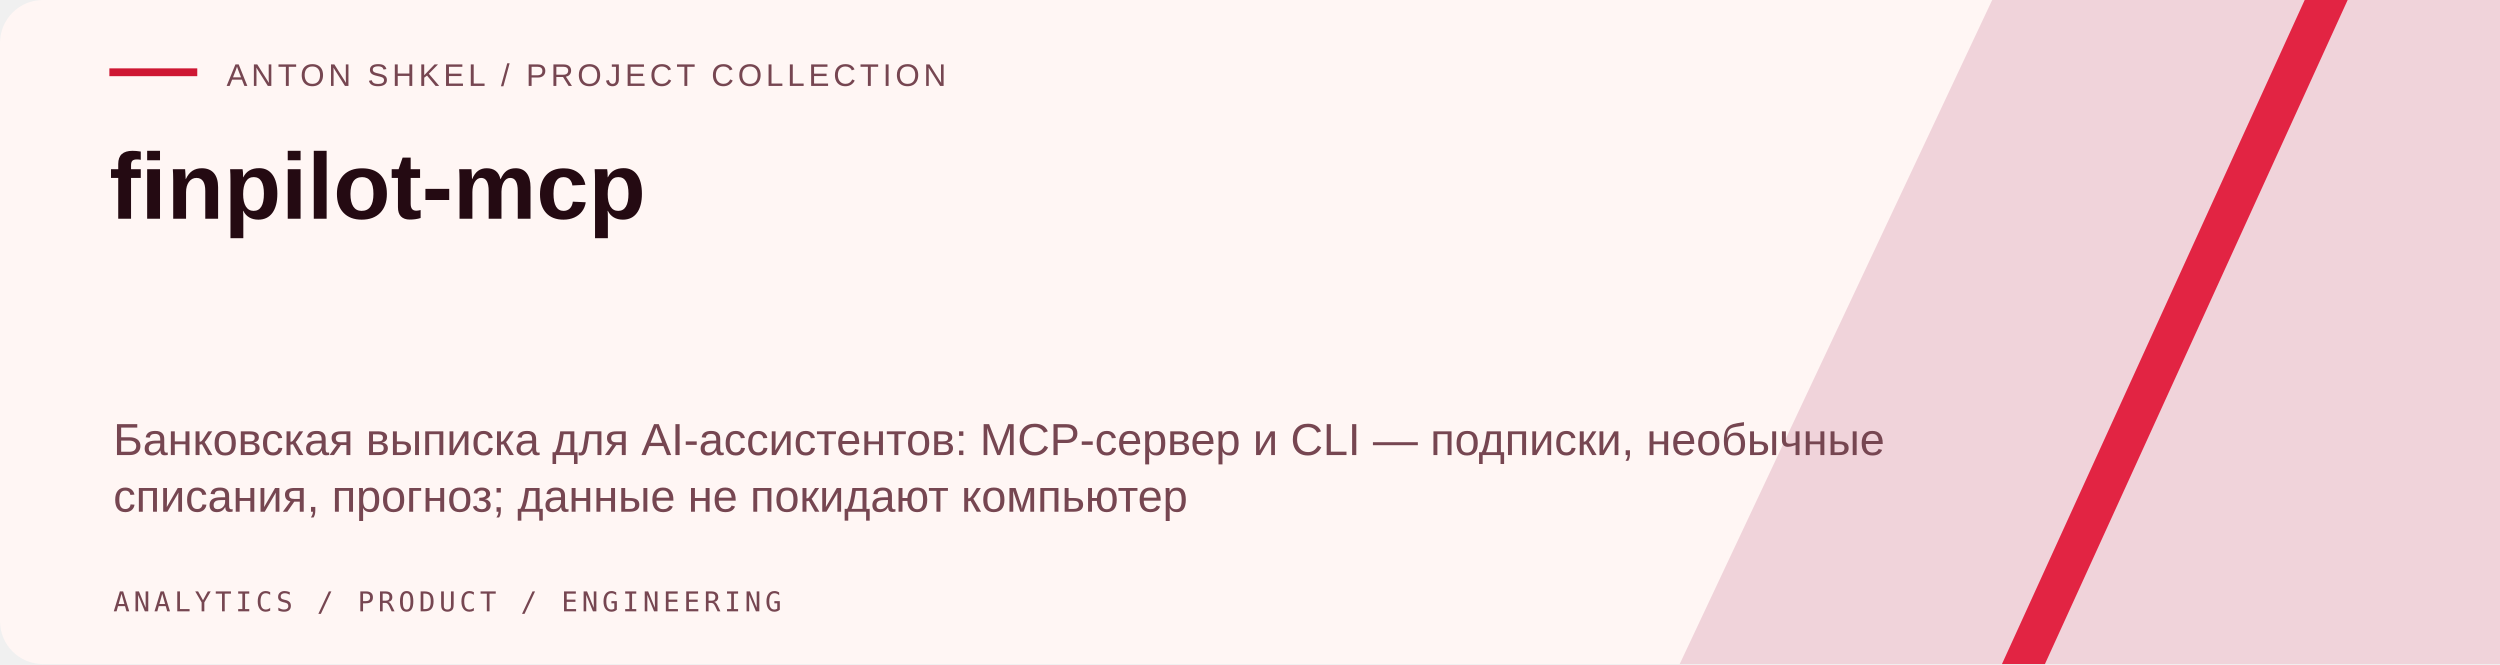
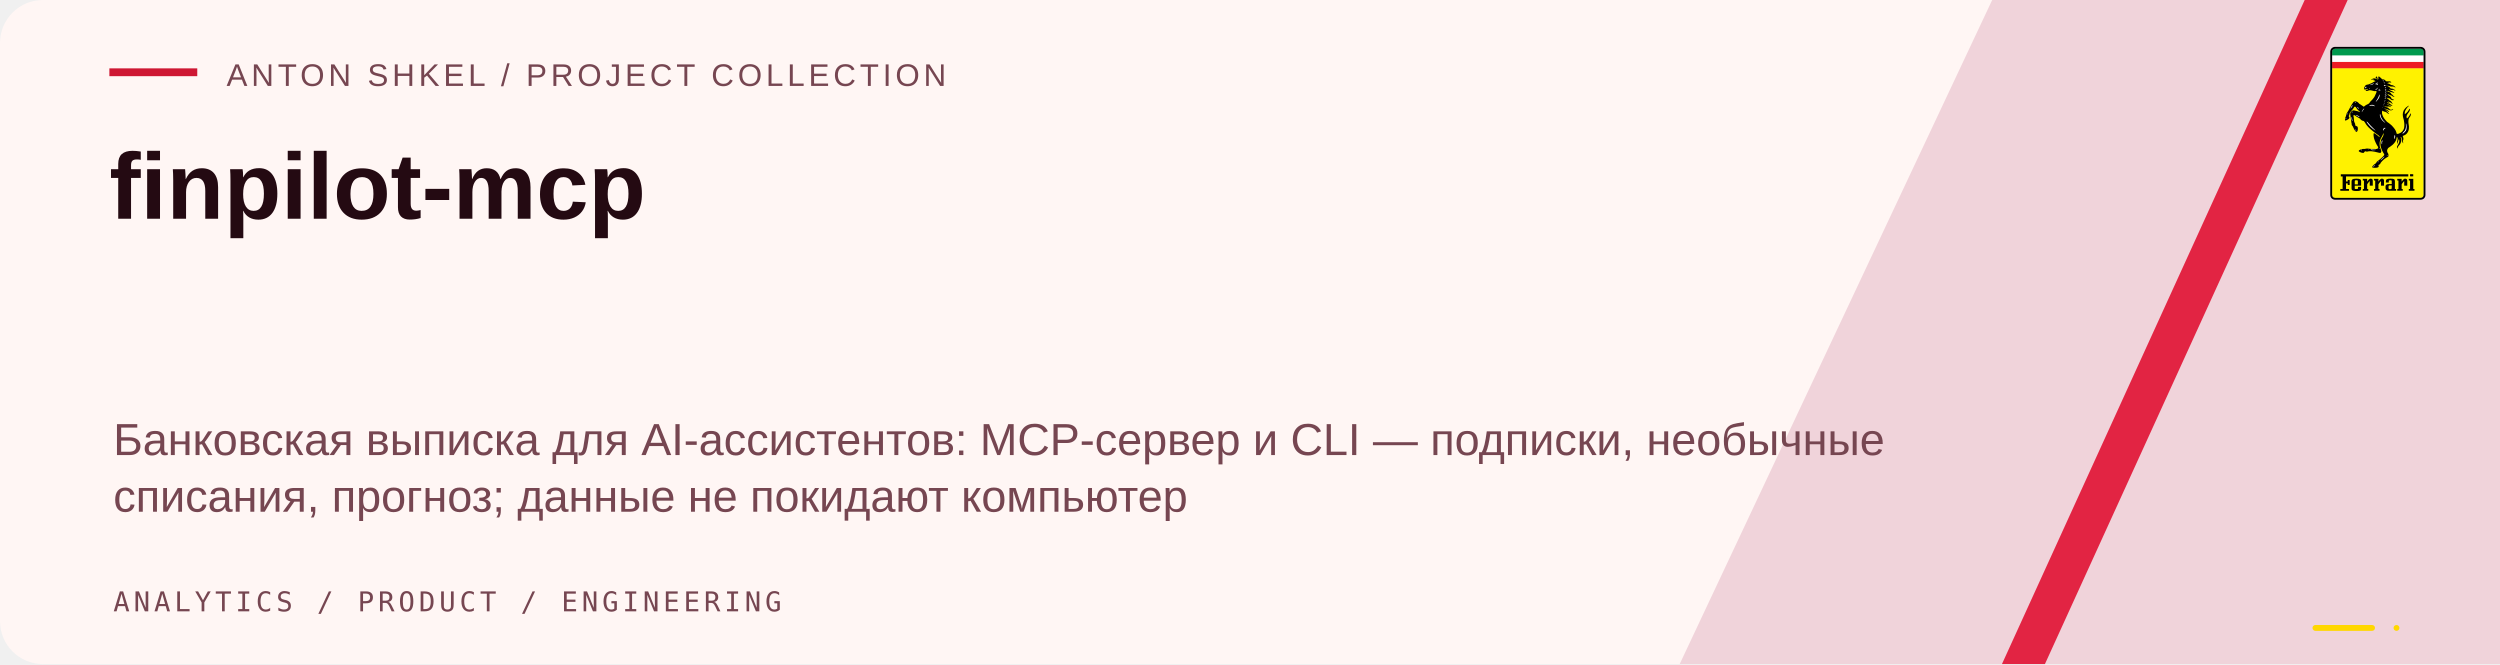
<svg xmlns="http://www.w3.org/2000/svg" width="1280" height="340" viewBox="0 0 1280 340" role="img" aria-label="finpilot-mcp">
  <rect width="1280" height="340" rx="22" fill="#fff6f4" />
  <path d="M1020 0h260v340H860z" fill="#f0d3da" />
  <path d="M1180 0h22l-155 340h-22z" fill="#e22443" />
  <rect x="56" y="35" width="45" height="4" fill="#ce1733" />
  <text x="116" y="44" fill="#764651" font-family="Segoe UI,Arial,sans-serif" font-size="16" letter-spacing="2">ANTON SHKEL / PROJECT COLLECTION</text>
  <g font-family="Segoe UI,Arial,sans-serif">
    <text x="56" y="112" font-size="48" font-weight="700" fill="#240a12">finpilot-mcp</text>
    <text x="58" y="233" font-size="23" fill="#764651">Банковская выписка для AI-ассистентов: MCP-сервер и CLI — подписки, необычные</text>
    <text x="58" y="262" font-size="23" fill="#764651">списания, прогноз; данные не покидают компьютер</text>
  </g>
  <text x="58" y="313" font-family="Consolas,monospace" fill="#764651" font-size="14" letter-spacing="2">ANALYTICS / PRODUCT / ENGINEERING</text>
+   <g id="tifoso-badge">
+     <g transform="translate(1193 24) scale(0.1424419)">
+       <path fill="none" clip-rule="evenodd" d="M0 574.034V0l349.46.369v573.665" />
+       <path d="M325.738 0c9.509 0 17.198 7.607 17.198 17.015V532.42c0 9.4-7.689 17.015-17.198 17.015H17.753c-9.5 0-17.191-7.614-17.191-17.015V17.015C.562 7.607 8.253 0 17.753 0h307.985" fill="#FFF" />
+       <path d="M7.246 76.404h329.229V531.39c0 3.784-.646 6.123-3.198 8.661-2.77 2.753-5.2 3-9.586 3l-306.615.03c-2.416 0-4.269-.77-6.269-2.461-2.477-2.123-3.561-4.769-3.561-7.569V76.404" fill="#FFF200" />
+       <path fill="#ED1C24" d="M7.246 53.513h329.229v23.375H7.246z" />
+       <path fill="#FFF" d="M7.246 30.091h329.229v23.376H7.246z" />
+       <path d="M16.553 6.315h310.4c4.971 0 9.555 4.792 9.555 9.469v14.922H7.246l.03-13.123v-1.092c0-5.291 4.077-9.653 9.277-10.176" fill="#009A4E" />
+       <path d="M325.738 0c9.509 0 17.198 7.607 17.198 17.015V532.42c0 9.4-7.689 17.015-17.198 17.015H17.753c-9.5 0-17.191-7.614-17.191-17.015V17.015C.562 7.607 8.253 0 17.753 0h307.985m0 6.792H17.753c-5.708 0-10.322 4.584-10.322 10.223V532.42c0 5.646 4.615 10.199 10.322 10.199h307.985c5.709 0 10.323-4.553 10.323-10.199V17.015c0-5.638-4.614-10.223-10.323-10.223z" />
+       <path d="M165.692 105.28s-.208 1.984-.661 3.146c-.446 1.076-1.608 1.8-1.531 2.522.077.708.831 1.562 2 2.153 1.146.6 1.607 1.062 2.784 1.362 1.092.27 2.477 1.069 2.869.154.393-.931-.199-2.062-.861-3.146-1.154-1.892-1.738-2.354-3.438-4.954-.362-.56-.646-1.161-1.162-1.237" />
+       <path d="M157.069 309.693c.115-.339 2.838 1.385 4.253 2.216 2.977 1.784 4.315 2.845 6.946 4.814 2.085 1.585 3.092 2.4 5.185 4.2 2.568 2.215 3.953 4.107 4.646 3.677 1-1.2-1.638-4.708-3.97-6.614-2.268-1.878-4.614-3.4-6.422-4.585-2.331-1.555-2.539-1.908-6.023-4.247-3.746-2.507-6.976-5.66-6.976-5.66l-3.639-2.861-5.699-4.808-6.338-5.838-4.784-5.331s-3.723-4.553-4.315-5.431c-.6-.869-2.354-3.685-3.799-6.068-1.293-2.139-3.8-5.461-4.031-5.746-1.354-1.639-4.446-.977-8.039-3.092-4.361-2.577-5.415-4.931-5.415-4.931s-.162-.345-.331-.53c-.162-.193-.492-.431-.492-.431l-2.285-1.592-1.308-.862s-.992-.823-2.238-1.354c-1.254-.554-4.046-2.177-4.046-2.177l-4.992-3.184s-1.954-1.569-2.6-2.092c-.661-.5-1.892-1.215-1.892-1.215s-.785-.393-1.023-.408c-.238-.016-1.276-.108-1.276-.108s-.962-.254-1.939.893c-.977 1.154-.738.538.854 7.03.63 2.553.569 11.561 1.246 14.306.861 3.523 3.338 8.077 3.592 8.615.247.531.423 2.5.423 2.5s-.107 1.593.062 2.601c.754 4.653 7.561 1.591 9.062 7.976 1.477 6.3-.885 12.584-.885 12.584s-1.462 3.124-3.531 3.615c-2.061.478-5.261-4.091-7.576-7.791-2.284-3.639-4.153-8.408-4.753-9.923-.6-1.516-.916-1.847-1.608-2.946-1.023-1.639-1.846-1.338-2.992-3.923-1.154-2.584-.131-3.623-.646-5.876-.3-1.246-.569-1.385-.961-3.17-.377-1.776-.885-7.43-.885-7.43l-.723-5.261s-.254-2.4-.584-3.908c-1.146-5.261-1.546-10.353-1.546-10.353l-.215-2.092-.077-2.161s-.069-1.039.185-2.108c.254-1.068.77-1.953.77-1.953s1.062-1.777 1.246-2.223c.177-.423 2.346-2.946 2.346-2.946s1.138-.946 2.992-2.077c1.862-1.131 3.531-1.054 3.531-1.054s.492-.046 3.785.362c3.292.407 10.061 2.207 11.769 2.646 1.684.455 3.7 1.162 5.007 1.892 3.761 2.046 4.9 1.178 1.908-1.168-2.016-1.577-2.584-2.285-4.208-3.761-1.37-1.262-2.446-2.101-3.469-3.262-1.023-1.185-3.938-5.484-3.938-5.484l-1.823-2.692s-.977-1.107-1.139-1.185a13.378 13.378 0 01-.646-.469s-1.207.061-2.454-.177c-1.261-.254-1.846 1.516-1.846 1.516s-2.708 5.053-5.461 8.146c-4.461 5.022-7.661 8.438-9.299 11.114-2.3 3.708-1.792 7.77-2.977 9.646-.692 1.1-1.069 1.262-1.446 2.223-1.154 2.916 3.038 4.515 2.077 7.745-1.531 5.124-13.53 10.192-15.123 9.346-1.654-.869-.3-7.799.254-10.038.569-2.253 2.253-5.576 2.408-5.745.146-.162.554-.947.676-1.608.131-.661.177-2.161.254-2.992.077-.839.423-2.161.423-2.161s.046-.285 1.107-2.584c1.069-2.315 4.977-7.7 7.777-12.838 1.846-3.354 2.615-5.384 4.461-8.746 1.7-3.084 4.615-7.792 4.615-7.792s1.23-2.4 1.807-3.292c.585-.916 1.815-2.646 2.969-4.354 1.162-1.7 1.446-2.977 2.961-4.377 1.254-1.169 2.108-1.792 3.746-2.315 2.438-.808 4.108-.376 6.6.316 2.584.707 4.361 1.892 6.054 3.292a24.232 24.232 0 012.938 2.977l.823 1.215.507.3 1.57 1.008 3.592 2.376s8.523 5.8 9 6.115c.454.3 1.984 1.554 2.284 1.654.316.092 2.585-2.37 7.039-5.438 5.153-3.577 6.976-3.308 8.685-4.238 1.684-.931 2.376-1.7 3.7-3.023 2-2 2.015-3.069 4.284-5.861 2.285-2.784 4.423-4.346 4.423-4.346s.315-.315 4.385-4.915c4.061-4.584 5.861-8.054 5.861-8.054l2.231-4.469s3.23-6.945 4.269-9.692c1.046-2.753 1.046-3.669 1.046-3.669s.153-.723-.631-2.123c-.808-1.393-1.639-.762-3.185-.446-2.961.631-4.761-.139-7.753-.661-2.738-.455-4.169-1.277-6.915-1.731-2.784-.469-4.407-.93-7.2-.661-.423.046-1.276.223-1.685.361-1.577.523-2.015.646-3.184 1.323-1.354.631-2.246.831-3.746.869-1.039.031-1.669.062-2.63-.315-.662-.254-1.039-.446-1.562-.915a3.658 3.658 0 01-.723-.839c-.03-.292-.123-.277.162-.753.277-.485.623-.57.623-.57l1.277-.315s1.8-.469 1.969-.516c.162-.046 1.877-.6 2.63-.838.762-.238 1.593-.677 1.593-.677s.461-.738.284-1.161c-.223-.478-1.246-.523-1.246-.523s-1.431.523-1.592.569c-.154.031-2.439.753-2.439.753s-1.792.393-3.184.723c-1.4.315-3.4.477-3.4.477l-.6-.162s-.677-.454-.784-.93c-.1-.423-.162-.739-.239-1.223-.3-1.77-.661-2.839-.238-4.584.162-.731.331-1.139.646-1.815.269-.562.446-.885.792-1.416l1.101-1.8 2.077-3.069c.715-.723 1.185-1.084 2.084-1.592 1.323-.738 2.092-.946 3.746-1.131 1.623-.177 1.846-.161 4.146-.677 2.315-.523 3.954-1.438 3.954-1.438s5.531-2.031 8.899-3.685c3.53-1.73 5.069-3.577 8.723-5.007 1.546-.6 2.446-.885 4.038-1.292.2-.131.3-.254.362-.493.154-.577-.738-.846-1.354-.785-.554.046-1.815.631-2.1 0-.216-.484 1.153-.769 1.153-.769s.646-.3.662-.661c.016-.554-.93-.193-1.354-.239-2.146-.239-2.315-.631-3.8-.992-1.746-.438-2.691-.977-4.507-1.054-1.6-.062-3.1.277-4.107.515-.992.254-1.023-.723-.631-.915 2.808-1.308 2.869-1.416 4.854-1.508 1.084-.046 2.6.185 2.769.269.162.092 2.331-.015 2.885-.584.569-.554-1.777-.523-2.885-.962-1.022-.407-2.584-.522-2.553-1.2.054-.677.808-.3 1.346-.438.676-.162 1.069-.146 1.761-.238 1.247-.169 1.354-.285 3.2-.438 1.823-.177 4.454.6 4.454.6s2.761 1.224 4.115 1.87c1.354.63 2.992.961 2.992.961s1.922.269 3.385-.646c1.484-.908.646-1.508.13-2.346-.508-.785-1.153-1.923-.208-4.077.839-1.877 1.277-4.069 1.516-4.269.301-.238 1.462 1.446 2.215 2.139 2.7 2.523 6.27 3.769 9.639 9.045.262.423 1.508-.254 5.415.346s7.323 4.784 8.185 5.785c.893 1.007 2.046.953 2.046.953l1.877.254 6.814.115s3.093-.554 4.877.124c1.246.469 5.4 3.246 3.508 4.299-1.323.739-2.569-.884-3.769-.961-1.416-.092-2.031.177-3.293.492-2.646.662-8.322 2.377-6.261 3.069.153.061.446.107.446.107l1.015.177s2.493.569 4 1.161c2.276.9 3.354 1.893 5.446 3.123 1.199.692 1.723 1.385 3.03 1.777 1.2.347 1.969 0 3.2.208 1.615.285 2.522.616 4 1.323 2.199 1.054 2.999 2.331 4.969 3.746.984.715 1.814.823 2.553 1.785.17.215.309.331.386.584.262.877-1.447.361-2.354.216-1-.169-1.415-.662-2.338-1.085-1.369-.646-2.016-1.354-3.508-1.623-1.077-.208-1.723-.046-2.83.015-1.077.046-1.646.208-2.724.223-1.83.031-2.861-.13-4.661-.508-2.016-.422-3.016-1.207-5.015-1.623-2.262-.469-6.261-2.407-5.877-.469.2.931 2.323 1.715 2.323 1.715s1.461.785 2.846 1.4c1.385.6 2.153 1.516 2.153 1.516l.954.708s.984 1.354 2.277 2.884c1.261 1.508 3.507 1.461 3.507 1.461s1.354 0 4.276.6c2.908.6 5.908 2.399 5.908 2.399s2.261 1.554 3.584 3.116c1.308 1.562.554 2.346.385 2.507-.153.169-.093.092-.277.169-.153.077-1.784-1.969-1.784-1.969l-1.169-.992s-1.139-.8-2.615-1.277c-1.477-.469-1.97-.154-1.97-.154s-3.138.877-5.876.8c-2.708-.077-4.123-1.162-4.123-1.162l-1.723-1.154s-2.585-2.423-2.678-1.276c-.062.777 1.139 1.638 1.139 1.638s.831.838 1.385 1.37c1.046 1.03 1.478 1.546 2.677 2.614 1.2 1.078 1.938 1.078 1.938 1.078s.646.153.892.2c.247.046.678.162.678.162s.4.154 2.276.916c1.861.753 3.877 2.392 3.877 2.392s.185.154.462.208c.276.031.83.308.984.354.169.038.646.038 1.723.192 1.093.162.677.854.677.854l-.185.261-.893.6s-1.153.331-1.938.369c-.8.046-1.938-.399-1.938-.399l-2.416-.908s-2.445-.646-2.969-.731c-.523-.077-2.707-.515-3.076-.592-.354-.084-1.446-.477-1.738-.646-.293-.161-.831-.269-2.154-.915-1.308-.646-1.831-1.392-3.461-1.908-1.646-.523-2.646-.63-3.877.224-2.123 1.461 3.199 1.7 5.846 3.022 3.908 1.923 6.107 3.338 7.03 5.416.938 2.084 1.877 2.838 1.877 2.838s2.754 1.385 3.984 2.838c.677.784.77 1.431 1.446 2.215 1.507 1.769 4.431 1.669 5.016 3.169.554 1.399-2.37.769-3.893.63-2.738-.269-3.4-2.777-5.954-3.784-1.445-.577-2.368-.577-3.846-1.084-2.692-.885-3.953-2.046-6.646-2.884-1.631-.5-4.585-2.646-4.215-.993.061.4.307.708.414.947.139.238.816 1.115.816 1.115s.907 1.2 1.322 1.516c.385.331 2.123 1.638 4.615 2.992 2.462 1.354 4.615 3.954 4.615 3.954s.739 1.062 1.093 1.801c.369.831.107 1.084.692 2.238.538 1.146.8 1.369 1.538 2.077 1.815 1.746 3.723 1.399 6.03 2.346.631.269.677.361 1.354 1.084.677.715-.124 1.022-.124 1.022s-2.568.662-4.23.523c-2.153-.169-3.123-.831-5.215-1.877-2.123-1.038-3.23-2.907-3.445-3.022-.185-.124-.708-.677-1.108-.962-.399-.284-1.431-.5-2.354-.754-.938-.253-1.462-.3-2.399-.554-1.277-.362-2.601-.923-3.201-1.115-.6-.208-1.969-.454-2.969.138-2 1.185 3.107 1.984 4.692 3.685.815.854 1.153 1.454 1.923 2.354.585.692.831 1.177 1.555 1.715.491.361 1.399.753 1.399.753s1.23.57 3.03 1.562c1.8.992 3.907 3.799 3.907 3.799l1.277 1.954.754 1.115.2.516.276.63s.924 1.2 1.6 1.592c.678.408.554.762.554.762s-.076.247-.554.516c-.461.285-.723.046-1.399-.154-.677-.192-1.123-.838-1.707-1.308-.616-.492-1.262-1.684-2.354-2.361-.969-.584-2.23-.792-2.723-.946-.477-.176-1.677-.93-2.154-1.138-.461-.185-1.707-.754-1.707-.754s-2.399-1.338-3.724-1.699c-1.322-.37-.477.438-.477.438s1.186 1.846 2.323 2.584c1.478.977 3.554 1.839 2.877 2.63-.462.516-1.077.331-1.754.254-1.107-.13-2.446-1.454-2.446-1.454s-.553-.361-3.03-1.146c-2.462-.808-1.554.546-.985 1.277a4.735 4.735 0 001.309 1.115l1.677.754.769.238s.678.123 2.908.646c2.23.508 3.462 1.593 3.462 1.593s1.199 1.115 2.86 2.346c1.692 1.246 3.354 1.562 4.277 1.685.923.115.892.761.892.761s.123.593.063.785a.453.453 0 01-.432.362c-.185 0-.276.077-.522.208-.246.123-1.2.277-1.2.277s-2.492-.077-4.461-.562c-1.938-.477-3.662-1.831-3.847-1.907-.153-.077-1.969-1.084-3.23-1.484-1.215-.408-3.169-.231-3.385-.154-.199.077-.877.185-2.03.523-1.169.308.292.753.292.753l.831.077 1.984.154s2.062.238 3.8.884c1.738.631 2.877 1.908 4.031 3.077a13.966 13.966 0 002.431 1.9l.923.6.477.361.123.315s-.046.162-.123.361c-.077.208-.369.361-.369.361s-.431-.077-.615-.077c-.216 0-1.523-.692-2.492-1.115-1-.438-1.508-.854-2.585-1.116-.923-.223-2.153-.323-2.431-.238-.276.077-2.308.362-3.877.469-1.568.123-2.923.146-4.769-.077-2.63-.315-6.122-2.393-6.569-1.815-.907 1.215 1.862 1.561 3.216 2.338 1.846 1.069 5.046 2.031 5.046 2.031s2.338.515 3.707 1.161c3 1.393 3.908 3.454 6.323 5.623 1.323 1.215 2.4 1.738 4.184 2 1.539.224 1.508.039 3.938-.438 2.446-.484 3.924-2.8 4.631-1.953.139.162.077.315.046.554-.046.238-.245.677-.245.677s-.277.392-.708.838c-.446.438-2.123 1.354-3 1.715-.877.362-3.03.962-5.738.877-2.708-.077-6.522-2.154-6.522-2.154l-2.738-1.154s-1.262-.592-2.123-.915c-2.277-.862-3.723-.785-6.062-1.4-1.446-.392-2.399-.8-3.707-1.069-1.323-.284-.569.239-.446.423.615.838 1.445 1.107 2.492 1.592 1.385.677 2.354.539 3.769 1.139 1.585.639 2.97 1.539 3.847 2.108.861.554 1.508 1.185 2.354 2.062l2.907 2.492s.677.554.754.785c.076.239.399.838.246 1.8-.17.962-.954.285-.954.285l-.769-.492-.77-.708-1.216-1.007s-1.045-.947-2.846-1.862c-1.784-.931-3.938-1.162-3.938-1.162s-1.908-.284-1.846.316c.092.592.521.646 2.029 1.038 1.523.393 2.523 1.162 2.523 1.162s1.555 1.154 2.677 2.43c1.107 1.278 1.431 2.516 1.431 2.516s.569 1.046 2 2.43c1.431 1.4 2.185.915 2.107 1.593-.077.677-.708.8-.708.8s-.369-.032-.522-.032c-.154 0-.523-.207-.923-.361s-1.908-1.2-1.908-1.2-2.368-1.922-2.63-2.107a408.68 408.68 0 01-2.523-1.877s-1.323-.846-2.262-1.323a28.107 28.107 0 00-2.969-1.2c-.707-.231-2.031-.308-2.031-.308s-1.584-.238-2.553-.6c-1.523-.585-3.293-2.208-3.492-2.285-.216-.084-1.631-.569-1.908-.523-.276.031-.923 2.708-1.076 4.254-.646 6.477 1.076 10.776 3.753 16.715 3.861 8.63 14.614 19.36 14.614 19.36s2.708 1.531 3.847 2.446c3.215 2.516 8.538 6.077 13.261 10.784 4.03 4.038 9.385 11.199 9.385 11.199s3.106 4.323 4.553 7.384c1.754 3.754 3.17 9.478 3.17 9.478s.123.984.215 1.2c.123.199.399.461.585.461l1.876.062c.185 0 2.323-.153 3.739-.508 1.4-.354 4.723-1.877 6.938-3.03 2.184-1.17 4.815-3.385 4.815-3.385s.507-.431 3.062-3.292c2.585-2.861 4.246-7.153 4.876-8.776.616-1.607 1.124-4.707 1.493-10 .399-5.314-.323-10.915-.323-10.915s-.969-7.815-1.555-10.477c-.584-2.645-1.999-6.984-1.999-6.984s-.984-3.86-1.292-6.298c-.324-2.439-.369-6.408-.369-6.408s0-2.43.783-6.922c.816-4.469 3.555-8.977 3.555-8.977s.769-1.516 3.724-5.054c3.03-3.623 3.998-4.192 6.983-6.354 2.37-1.7 5.43-4.438 6.432-3.792 1.107.692-1.079 2.077-1.817 2.8-1.861 1.846-5.337 5.107-8.153 10.022-2.461 4.254-3.384 7.069-3.998 9.846-.617 2.77-.354 5.815-.277 6.854.093 1.039.661.662.661.662s5.984-4.808 9.23-8.446c3.523-3.938 6.661-10.946 7.891-11.007.831-.054 1.216 1.823 1.016 2.692-.768 3.638-1.029 4.092-2.216 6.507-1.353 2.769-2.613 4-4.491 6.554-1.97 2.677-2.938 3.7-4.522 7.245-2.291 5.1-.954 9.039-.954 9.039s.277 2.392 1.353 2.361c1.802-.062 5.754-5.054 8.339-9.139 1.909-2.992 2.6-6.453 3.847-8.269 1.138-1.607 2.139 2.616 1.646 5.108-.57 2.961-2.031 5.623-5.246 9.815-3.138 4.091-3.046 7.984-3.046 7.984s-.323 1.777-.585 5.654c-.245 3.86.862 9.723.862 9.723s.983 4.899 1.185 8.614c.185 3.738.061 12.223-3.432 18.83-1.384 2.646-4.354 6.308-4.354 6.308s-2.292 2.354-4.169 3.722c-1.878 1.37-6.385 3.509-6.385 3.509s-3.122 1.076-3.553 1.169c-.462.123-.738.507-.738.507s.276.601.399.847c.107.247.984 2.399.984 2.399s.938 3.046 1.292 5.462c.354 2.415-.062 2.969-.399 4.815-.339 1.77-1.107.953-1.308 4.43-.169 3.078 1.216 4.615.969 8.062-.106 1.508-1.815-1.907-2.646-3.353-1.754-3.14-1.339-7.97-1.369-9.169-.047-1.2-.14-2.524-.585-4.031-.538-1.97-1.354-3.492-2.261-4.692-.924-1.185-1.893-1.861-2.216-1.738-.323.108-.354.738-.354 1.046-.016.339.63 1.477.769 1.724.169.23 1.323 2.338 1.323 2.338s.507 1.631.707 4.801c.201 3.138-.769 7.045-.769 7.045s-1.262 4.385-2.584 6.97c-1.479 2.845-4.754 6.722-4.754 6.722s-2.354 2.154-4.124 5.692c-1.737 3.538-.245 5.077-.892 5.538-.677.446-2.062-2.046-2.431-3.723-.354-1.569-.185-2.308.462-4.062.6-1.692 2.016-4.139 2.016-4.139l2.107-3.584s2.554-4.861 3.354-8.4c.8-3.507-.123-7.414-.123-7.414s-.107-1.292-.984-1.231c-.893.046-1.507.816-1.877 1.754-.724 1.938.308 1.585-.801 4.815-.86 2.538-1.107 2.2-1.569 3.707-.554 1.8-.846 3.646-.814 4.77.046 1.107-.569.646-.569.646s-1.077-2.001-1.077-4.492c0-1.354.062-2.123.216-3.478.246-2.169 1.138-5.491 1.138-5.491s.954-3.277.754-6.262c-.229-3.015-1.276-3.568-1.276-3.568s-.276-.4-1.446-.339c-1.153.093-1.092 2.169-1.092 2.169s-.354 2.97-.815 4.815c-1.277 5.092-2.984 7.769-6 12.061-2.738 3.877-6.445 7.293-8.308 8.893-1.846 1.631-7.538 5.769-7.538 5.769l-6.676 4.445s-2.646 2.585-3.847 5.662c-1.23 3.062-1.169 5.461-.462 8.276.709 2.831 1.724 4.123 2.262 4.922.523.771 1.555 2.154 1.893 3.786.215.999.062 1.599.123 2.614.063.893.185 1.385.154 2.293-.031 1.415.23 2.414-.585 3.568-.585.877-2.185 1.646-2.185 1.646s-1.814.799-2.893 1.461c-11.354 6.846-15.383 11.292-21.783 18.922-2.031 2.446-.538 2.293-2.707 5.185-1.316 1.724-4.354 1.724-5.454 3.784-1.53 2.815 3.446 5.585-2.3 8.062-7.407 3.2-20.153.907-20.407-.092-.692-2.739 2.492-5.907 3.623-7.169 5.184-5.662 9.815-5.801 11.515-10.492.369-1 .223-1.861 4.353-4.923 2.9-2.139 14.484-10.861 19.546-16.676 1.738-2 3.23-3.322 3.984-5.477.77-2.186-.754-3.554-.754-3.554l-2.077-3.385-3.984-7.123s-1.676-3.784-2.584-5.969c-.938-2.185-2.677-8.062-2.677-8.062s-1.276-5.291-1.493-8.738c-.384-6.184.462-9.783 2.094-15.783 2.107-7.784 6.891-11.046 8.799-18.769.555-2.245.677-6.092-.462-5.907-1.077.2-1.169 3.23-1.999 5.262-3.077 7.661-7.139 11.015-9.369 18.952-1.492 5.369-2.107 8.555-2.093 14.123.017 3.184-.107 2.6.708 8.123.323 2.03.815 3.122 1.416 5.106.43 1.416 1.584 4.062 1.584 4.062s1.585 3.492 2.139 5.938c.168.847.385 1.322.322 2.169-.107 1.461.154 1.77-.553 3.092-.877 1.647-.34 2.616-3.139 3.23-2.492.523-7.584-1.138-7.584-1.138s-20.93-6.338-34.291-4.508c-2.646.354-4.069 1.323-6.73 1.277-2.423-.031-3.654-1.924-6.077-1.2-.492.139-.646.492-1.092.785-3.538 2.461-.831 6.553-10.153 4.43-5.723-1.308-12.653-4.814-11.454-7.015 1.607-2.923 3.761-3.4 8.285-5.262 4.838-1.969 12.099-1.415 13.53-1.507 1.746-.139 4.254-1.354 7.376-1.431 5.4-.093 6.361.554 6.361.554l9.168.814 17.546.217s3.138-.231 4.384-.478c1.262-.247 2.254-2.723 2.945-3.908.678-1.168-.03-2.892-.03-2.892l-.522-.815-1.67-2.692-3.084-5.2-3.423-6.83s-2.238-4.753-3.43-7.876c-1.185-3.108-1.877-4.862-2.662-8.076-.823-3.309-1.331-5.985-1.438-8.646-.13-3.82-.384-6.789.685-9.912" />
+       <path d="M270.971 303.355c3.691-4.738 4.047-9.139 4.261-15.338.169-4.507-1.537-11.453-1.537-11.453l-.232-.508s-.646-.839-1.044.269c.061.978.185 1.762.185 1.762l.214 8.946s-.277 4.507-1.814 9.153c-2.585 7.846-9.446 11.338-10.445 14.169-1.711 4.691 5.997-1.293 10.412-7m-38.705 14.477s-1.508.431-1.539 1.922c-.03 1.493.369 2.785.323 4.585-.03 2.293-2.138 4.938-.784 5.8 2.323 1.477 4.322-8.923 3.615-10.461-.708-1.54-1.4-1.863-1.615-1.846m-26.06 72.103s-.432-.23-1.277.093c-.83.322-.77 1.185-.77 1.185s-.169.923.508 1.016c.678.123 1.785-1.539 1.785-1.724 0-.185-.246-.57-.246-.57m-24.522 17.43s-.247.247-.031.415c.23.201.554-.046.554-.046s4.23-3.307 6.738-5.63c2.646-2.492 6.462-6.784 6.462-6.784s.261-.323-.031-.6c-.309-.277-1.031.153-1.631.43-.523.277-.831.569-1.23.893-.369.339-1.631 1.631-1.631 1.631l-3.262 3.169-2.062 1.938-1.999 1.907-.831.955s-.216.369-.276.461c-.063.107-.277.384-.277.384s-.309.293-.309.385c0 .077-.092.154-.092.247a1.438 1.438 0 01-.092.245m-7.315 4.801s-.454-.369-1.169-.016c-.723.385-1.492 1.368-1.555 1.477-.068.139-.461.662-.191 1.123.269.462 1.184-.216 1.322-.246.131 0 1.324-.953 1.324-.953s.692-.432.269-1.385m-14.007 14.183s-.6-1.107-1.385-.646c-.785.462-1.215.616-1.938 1.615-.123.169-.9 1.17-1.039 1.431-.138.247-.915 1.724.662 1.831 2.708.153.93-1.584 1.861-2.262.754-.522 2.169-.384 2.185-.938.015-.553-.346-1.031-.346-1.031m-47.998-56.675s-1.623.401-1.746.955c-.131.584.946 1.138 1.115 1.168.192.031.554.462 1.638-.277 1.069-.722 1.023-1.338 1.023-1.338s.631-.738-2.03-.508m26.399-.861s-.016-.6-1.162-.522c-1.169.062-1.415.276-1.446.461-.038.169.062.462 1.1.554 1.054.062 1.477-.001 1.508-.493m24.96.723c-2.1-.016-1.438.047-2.73.108-2.346.123-3.623.03-5.938-.124-3.247-.215-8.269-1.015-8.269-1.015s-.631-.153-.885.262c-.231.384.615 1.276 1.369 1.508 4.115 1.277 4.338 1.062 7.138 1.107 1.562.016 2.431-.139 3.985-.231 1.969-.152 2.884.154 5.03-.415.561-.139 1.1-1.184.3-1.2m14.061-4.169s-.423-.491-1.293-.061c-.86.415-1.384 1.353-1.384 1.353s-.407.646.462.555c.846-.123 1.607-.492 1.807-.615.223-.125.854-.709.408-1.232m-12.238-168.769s5.938-5.561 10.191-12.914c2.522-4.385 3.622-14.592 1.454-12.054-.978 1.162-2.162 6.454-4.039 10.376-2.677 5.584-8.392 13.492-8.392 13.492s-1.229 2.631.786 1.1m-23.737 14.131s-.631.492-.346 1.277c.3.8 1.508.2 1.508.2s2.746-1.038 5.623-1.146c2.884-.123 6.884.738 6.884.738s1.907.523 2.223.646c.315.131 1.354.631 1.531.692.154.069 1.146.554 1.7.054.554-.508-3.469-4.161-7.576-4.715-6.839-.931-11.33 2.015-11.33 2.015l-.217.239m-28.168 24.083c.484.416 2.769-3.938 4.676-6.692 1.4-2.015 3.955-5.384 3.955-5.384s1.153-1.546-.8-.684c-.792.354-2.961 2.007-4.492 5.046-1.293 2.584-3.847 7.306-3.339 7.714m-15.799-18.915s-.493 1.685 1.477 3.792c1.984 2.116 2.492 3.861 3.754 2.6.346-.346-1.231-3.192-2.031-3.984-.823-.785-1.408-1.431-1.408-1.431l-.515-.423-.662-.369-.377-.153s-.1-.093-.238-.032m-6.401-16.153s-2.138.4-2.661 1.438c-.531 1.039 2.461.408 2.461.408s1.984.107 2.031-.646c.046-.769-.253-.846-1.831-1.2m-33.975 56.305c-1.092-.315-1.276 1.832-1.423 2.523-.123.692.493 2.077.746 2.077.246-.016 1.115-1.369 1.161-2.03.047-.677.478-2.269-.484-2.57m35.284 41.937s-1.954-1.547-2.254-.931c-.292.615 1.608 3.33 1.608 3.33s.584.893 1.484.492c.884-.43.569-1.415.569-1.415s-.6-1.261-1.407-1.476m-14.73-45.352s-.5-.13-.677.469c-.185.6-.169 1.577-.3 2.761-.107.924.239 3.385.239 3.385s.192 1.954.584 3.116c.423 1.276 1.546 3.092 1.546 3.092s.423.931.946.885c.515-.054.392-.662.392-.662s-1.638-6.491-1.684-7.153c-.193-2.161-.193-4.792-.193-4.792l-.015-.393s-.016-.693-.838-.708m2.553-19.806s-.9-.169-1.73 1.561c-.838 1.754-.661 2.462-.585 2.539.062.077.723.062 1.785-1.561 1.054-1.608.815-2.224.815-2.224s-.062-.315-.285-.315m24.753 17.945s1.084 1.622-.992 1.246c-2.084-.377-6.461-3.831-8.246-4.761-1.762-.931-4.662-1.224-3.446-2.315.223-.185.284-.363.63-.377.362-.016 1.562.453 1.638.507.062.03 3.146 1.307 3.261 1.338.108.046 1.839.785 3.069 1.507 1.231.73 3.23 2.13 3.23 2.13l.856.725m57.697 49.675c.569 1.784-6.569-3.77-10.392-6.716-10.13-7.8-22.53-23.791-20.984-25.206 1.277-1.162 6.361 6.161 13.815 14.229 7.969 8.6 17.23 16.631 17.561 17.693m29.798-7.647c-2.215 2.361-2.999 5.385-1.723 7.646 1.246 2.199 1.631-3.216 3.016-4.808 1.2-1.393 1.938-1.169 3.907-2.569 3.354-2.361-2.399-3.276-5.2-.269m-12.676-50.474c-1.523-.246-1.477 2.069-1.262 3.708 1.016 7.337 4.309 12.991 8.707 18.314 2.678 3.246 10.016 9.03 10.861 8.1.309-.331-6.984-5.969-11.63-13.214-3.292-5.138-5.046-9.484-5.461-13.723-.045-.539.077-2.977-1.215-3.185M151.731 133.57c-3.308 1.792-9.046 3.37-9.046 3.37s-.262.569.477.508c4.916-.393 6.792-1.008 9.408-2.162 2.615-1.13 4.515-4.269 4.515-4.269s1.062-1.954-.907-.346c-.616.492-2.632 1.907-4.447 2.899m39.906-12.606s-1.123-.247-1.877.223c-.754.477-.539.854-.539.854s1.17.892 2 1.039c.831.123 2.615.9 2.555.3-.078-.615-1.077-1.715-1.432-2.015-.322-.317-.707-.401-.707-.401m-18.783 34.46c.191.392 3.545-.523 4.838-1.247 1.008-.569 1.407-2.477 1.407-2.477s.277-1.846-.153-1.131c-1.916 3.132-6.278 4.454-6.092 4.855m-.108-8.608c1.354-2.6-3.716 2.7-6.3 4.069-1.577.831-4.146 1.938-4.146 1.938s-.677.846.269.769c.946-.062 3.354.754 5.308-.754.462-.369 2.492-3.323 2.492-3.323s1.73-1.469 2.377-2.699m-.785 11.061c.107.423 5.791.284 7.215-.146 1.123-.308 1.738-2.292 1.738-2.292s.677-1.738.092-1.154c-2.576 2.631-9.144 3.169-9.045 3.592m-91.296 52.067s-.861-.315-1.93 1.292c-1.062 1.6-5.846 8.869-5 9.938 1.007 1.261 5.153-6.492 6.416-7.938 1.276-1.469.753-2.946.753-2.946s-.015-.331-.239-.346M184.883 341c-.523 2.415.092 7.354.924 8.322 2.03 2.446.784-3.83 1.076-6.031.246-2.045.492-2.753 1.508-4.938 1.815-3.938-2.445-2.492-3.508 2.647m-17.461-210.044s-1.576.046-2.807.723c-1.246.677-1.554 1.639-1.554 1.639s-.254.692-.084 1.069c.361.823 2.069-.423 3.261-.016.961.346 1.423.631 2.161 1.515.646.77 1.777 1.877 2.485 1.246.73-.615.462-2.192.462-2.192s-.839-2.569-1.938-3.292c-1.109-.738-1.986-.692-1.986-.692m-26.198 18.068s-.885.138-.677 1.215c.208 1.054.785.892.785.892s1.831-.785 1.723-1.884c-.131-1.108-1.831-.223-1.831-.223m-12.792-5.738s-.961.039-1.638 1.23a14.986 14.986 0 00-1.054 2.416s-.315 1.554.238 2.046c.562.484 1.177-1.007 1.984-1.592.484-.346.785-.5 1.285-.854.685-.47 1.8.13 1.723-1.254-.099-1.393-1.576-2.054-2.538-1.992m41.336-14.884s-2.176-.315-2.092.523c.077.784 1.178.315 1.885.631.692.315 1.154.438 1.707.946.408.361.361 1.069.862 1.084.692.016.554-.269.554-.269s-.631-1.877-1.453-2.407c-.816-.539-1.463-.508-1.463-.508m24.284 8.776c-.308 1.185-.493 1.592-.493 1.592s-.614 2.408 1.816 1.523c2.431-.893 1.169-.516 2.922-1.369 1.724-.846 1.693-.377 2.955-.315.43.015.707.03 1.354-.092.553-.124.322-.77-.908-1.101-1.322-.346-2.938-.269-4.814-.285-1.108-.014-2.509-1.137-2.832.047m1.077-8.899s-1.108-.254-1.877.223c-.754.469-.523.846-.523.846s1.154.916 2 1.039c.831.146 2.615.915 2.554.3-.093-.6-1.077-1.715-1.431-2.015-.353-.301-.723-.393-.723-.393m4.278 16.715s-1.186-.239-2.001.215c-.8.446-.585.808-.585.808s1.262.847 2.154.977c.893.123 2.8.846 2.723.269-.076-.569-1.154-1.623-1.508-1.907-.354-.286-.783-.362-.783-.362m.369 6.06s-1.263-.284-2.124.239c-.861.515-.601.931-.601.931s1.309.992 2.263 1.131c.938.146 2.969.977 2.876.315-.076-.661-1.215-1.861-1.615-2.184-.369-.34-.799-.432-.799-.432m.568 5.908s-1.369-.315-2.293.269c-.938.584-.646 1.054-.646 1.054s1.415 1.107 2.431 1.277c1.031.162 3.23 1.107 3.139.361-.093-.738-1.324-2.108-1.754-2.469-.4-.385-.877-.492-.877-.492m-.123 7.307s-1.369-.292-2.293.285c-.938.569-.676 1.038-.676 1.038s1.445 1.107 2.461 1.277c1.016.162 3.215 1.108 3.123.369-.107-.746-1.323-2.115-1.738-2.477-.431-.376-.877-.492-.877-.492m-1 14.246s-1.385-.3-2.308.285c-.923.577-.646 1.039-.646 1.039s1.415 1.115 2.431 1.277c1.031.154 3.231 1.115 3.139.361-.093-.738-1.322-2.1-1.754-2.477a2.2 2.2 0 00-.862-.485m.924-7.123s-1.57-.361-2.678.315c-1.062.661-.738 1.2-.738 1.2s1.646 1.292 2.83 1.477c1.17.192 3.724 1.277 3.631.431-.123-.869-1.539-2.446-2.03-2.869a2.635 2.635 0 00-1.015-.554m-1.601 13.569s-1.139-.27-1.907.215c-.77.477-.523.854-.523.854s1.169.931 2 1.054c.846.139 2.646.915 2.584.3-.092-.616-1.092-1.731-1.445-2.031-.339-.315-.709-.392-.709-.392m-1.077 6.168s-.923-.2-1.569.193c-.614.392-.431.707-.431.707s.969.754 1.662.869c.691.108 2.215.77 2.153.247-.062-.5-.923-1.431-1.2-1.685a1.616 1.616 0 00-.615-.331m-1.322 5.631s-.831-.192-1.416.169c-.554.346-.4.646-.4.646s.877.677 1.508.77c.631.115 1.984.692 1.924.238-.047-.454-.801-1.308-1.063-1.531-.262-.23-.553-.292-.553-.292m-1.324 4.615s-.861-.193-1.414.153c-.586.362-.416.646-.416.646s.877.692 1.508.785c.631.1 1.984.692 1.923.224-.046-.454-.8-1.292-1.077-1.516-.247-.23-.524-.292-.524-.292m-1.614 5.354s-.677-.162-1.154.123c-.462.3-.308.523-.308.523s.707.555 1.215.647c.508.076 1.615.554 1.555.168-.047-.361-.662-1.038-.862-1.23-.216-.185-.446-.231-.446-.231m-1.923 5.007s-.585-.139-.985.107c-.399.254-.276.461-.276.461s.615.469 1.046.531c.431.085 1.384.493 1.338.162-.03-.315-.569-.9-.738-1.054a1.13 1.13 0 00-.385-.207m-1.985 4.762s-.601-.131-1 .123c-.386.238-.247.438-.247.438s.585.477 1.031.554c.446.062 1.384.469 1.338.162-.03-.339-.569-.916-.738-1.077-.184-.155-.384-.2-.384-.2M60.52 240.72s-.992 1.922-.5 2.977c.485 1.062 1.823-1.685 1.823-1.685s1.384-2.739.823-3.238c-.569-.508-.899.907-2.146 1.946" fill="#FFF" />
+       <path d="M200.543 487.684v-3.737c0-8.493 4.293-10.154 16.831-10.215 11.538.061 15.614 1.507 15.614 8.83v28.26h4.261v6.369h-28.183c-5.938 0-9.814-4.077-9.814-9.092v-5.724c0-4.938 2.522-9.245 11.353-9.292h11.015v-8.6c0-4.492-.308-5.03-4.814-5.03h-.047c-5.399 0-5.753.708-5.753 5.03v3.2h-10.463m13.078 10.14c-2.215 0-3.523 1.784-3.523 3.999v5.461c0 2.201.939 3.954 3.523 3.985h3.969c2.185 0 3.97-.677 3.97-3.985l.03-9.46h-7.969zm-39.883-13.446V474.5h-15.722v5.877h4.192v30.429h-4.192v6.385h19.692v-6.385h-3.97V494.5c0-1.522 9.269-13.229 9.269-11.877v16.199H193.9v-18.229c0-4.169-2.724-6.86-7.693-6.86-5.908-.001-9.9 7.429-12.469 10.644m125.325 26.399V474.5h-16.046v5.877h4.493v30.399h-4.493v6.415h20.261v-6.415h-4.215m-165.777-26.399V474.5h-15.722v5.877h4.192v30.429h-4.192v6.385h19.676v-6.385h-3.954V494.5c0-1.522 9.261-13.229 9.261-11.877v16.199h10.884v-18.229c0-4.169-2.708-6.86-7.684-6.86-5.893-.001-9.892 7.429-12.461 10.644" />
+       <path d="M111.548 503.207h-11.03v3.2c0 4.339-.723 4.523-6.1 4.584h-.077c-6.162.031-5.815-.584-5.746-4.584v-7.585h22.952v-16.476c0-5.97-4.507-8.477-16.399-8.522h-1.707c-12.838.061-16.253 2.984-16.253 10.369v24.121c0 8.122 4.799 9.492 16.491 9.815h1.276c12.762-.293 16.592-1.17 16.592-8.754v-6.168m-22.828-20.246c0-2.245.677-3.354 3.246-3.385h4.838c2 0 3.115.893 3.115 2.492v12.354h-11.2v-11.461z" clip-rule="evenodd" fill-rule="evenodd" />
+       <path stroke-miterlimit="10" stroke-width=".74" stroke="#000" fill="none" d="M293.249 465.732v-7.723" />
+       <path d="M257.25 484.377V474.5h-15.738v5.877h4.185v30.429h-4.185v6.385h19.691v-6.385h-3.953V494.5c0-1.522 9.246-13.229 9.246-11.877v16.199h10.907v-18.229c0-4.169-2.74-6.86-7.725-6.86-5.875-.001-9.876 7.429-12.428 10.644" />
+       <path d="M63.435 496.438v-5.692h-6.13v20.076h10.622v6.369H36.783v-6.369h8.284v-45.09H38.56v-7.754h242.579v7.754H57.305v18.106h6.13v-5.353h7.054v17.953h-7.054" />
+       <path clip-rule="evenodd" fill-rule="evenodd" d="M287.339 457.701h11.568v7.631h-11.568z" />
+     </g>
+     <rect x="1184" y="320" width="32" height="3" rx="1.5" fill="#ffd700" />
+     <circle cx="1227" cy="321.5" r="1.5" fill="#ffd700" />
+   </g>
</svg>
